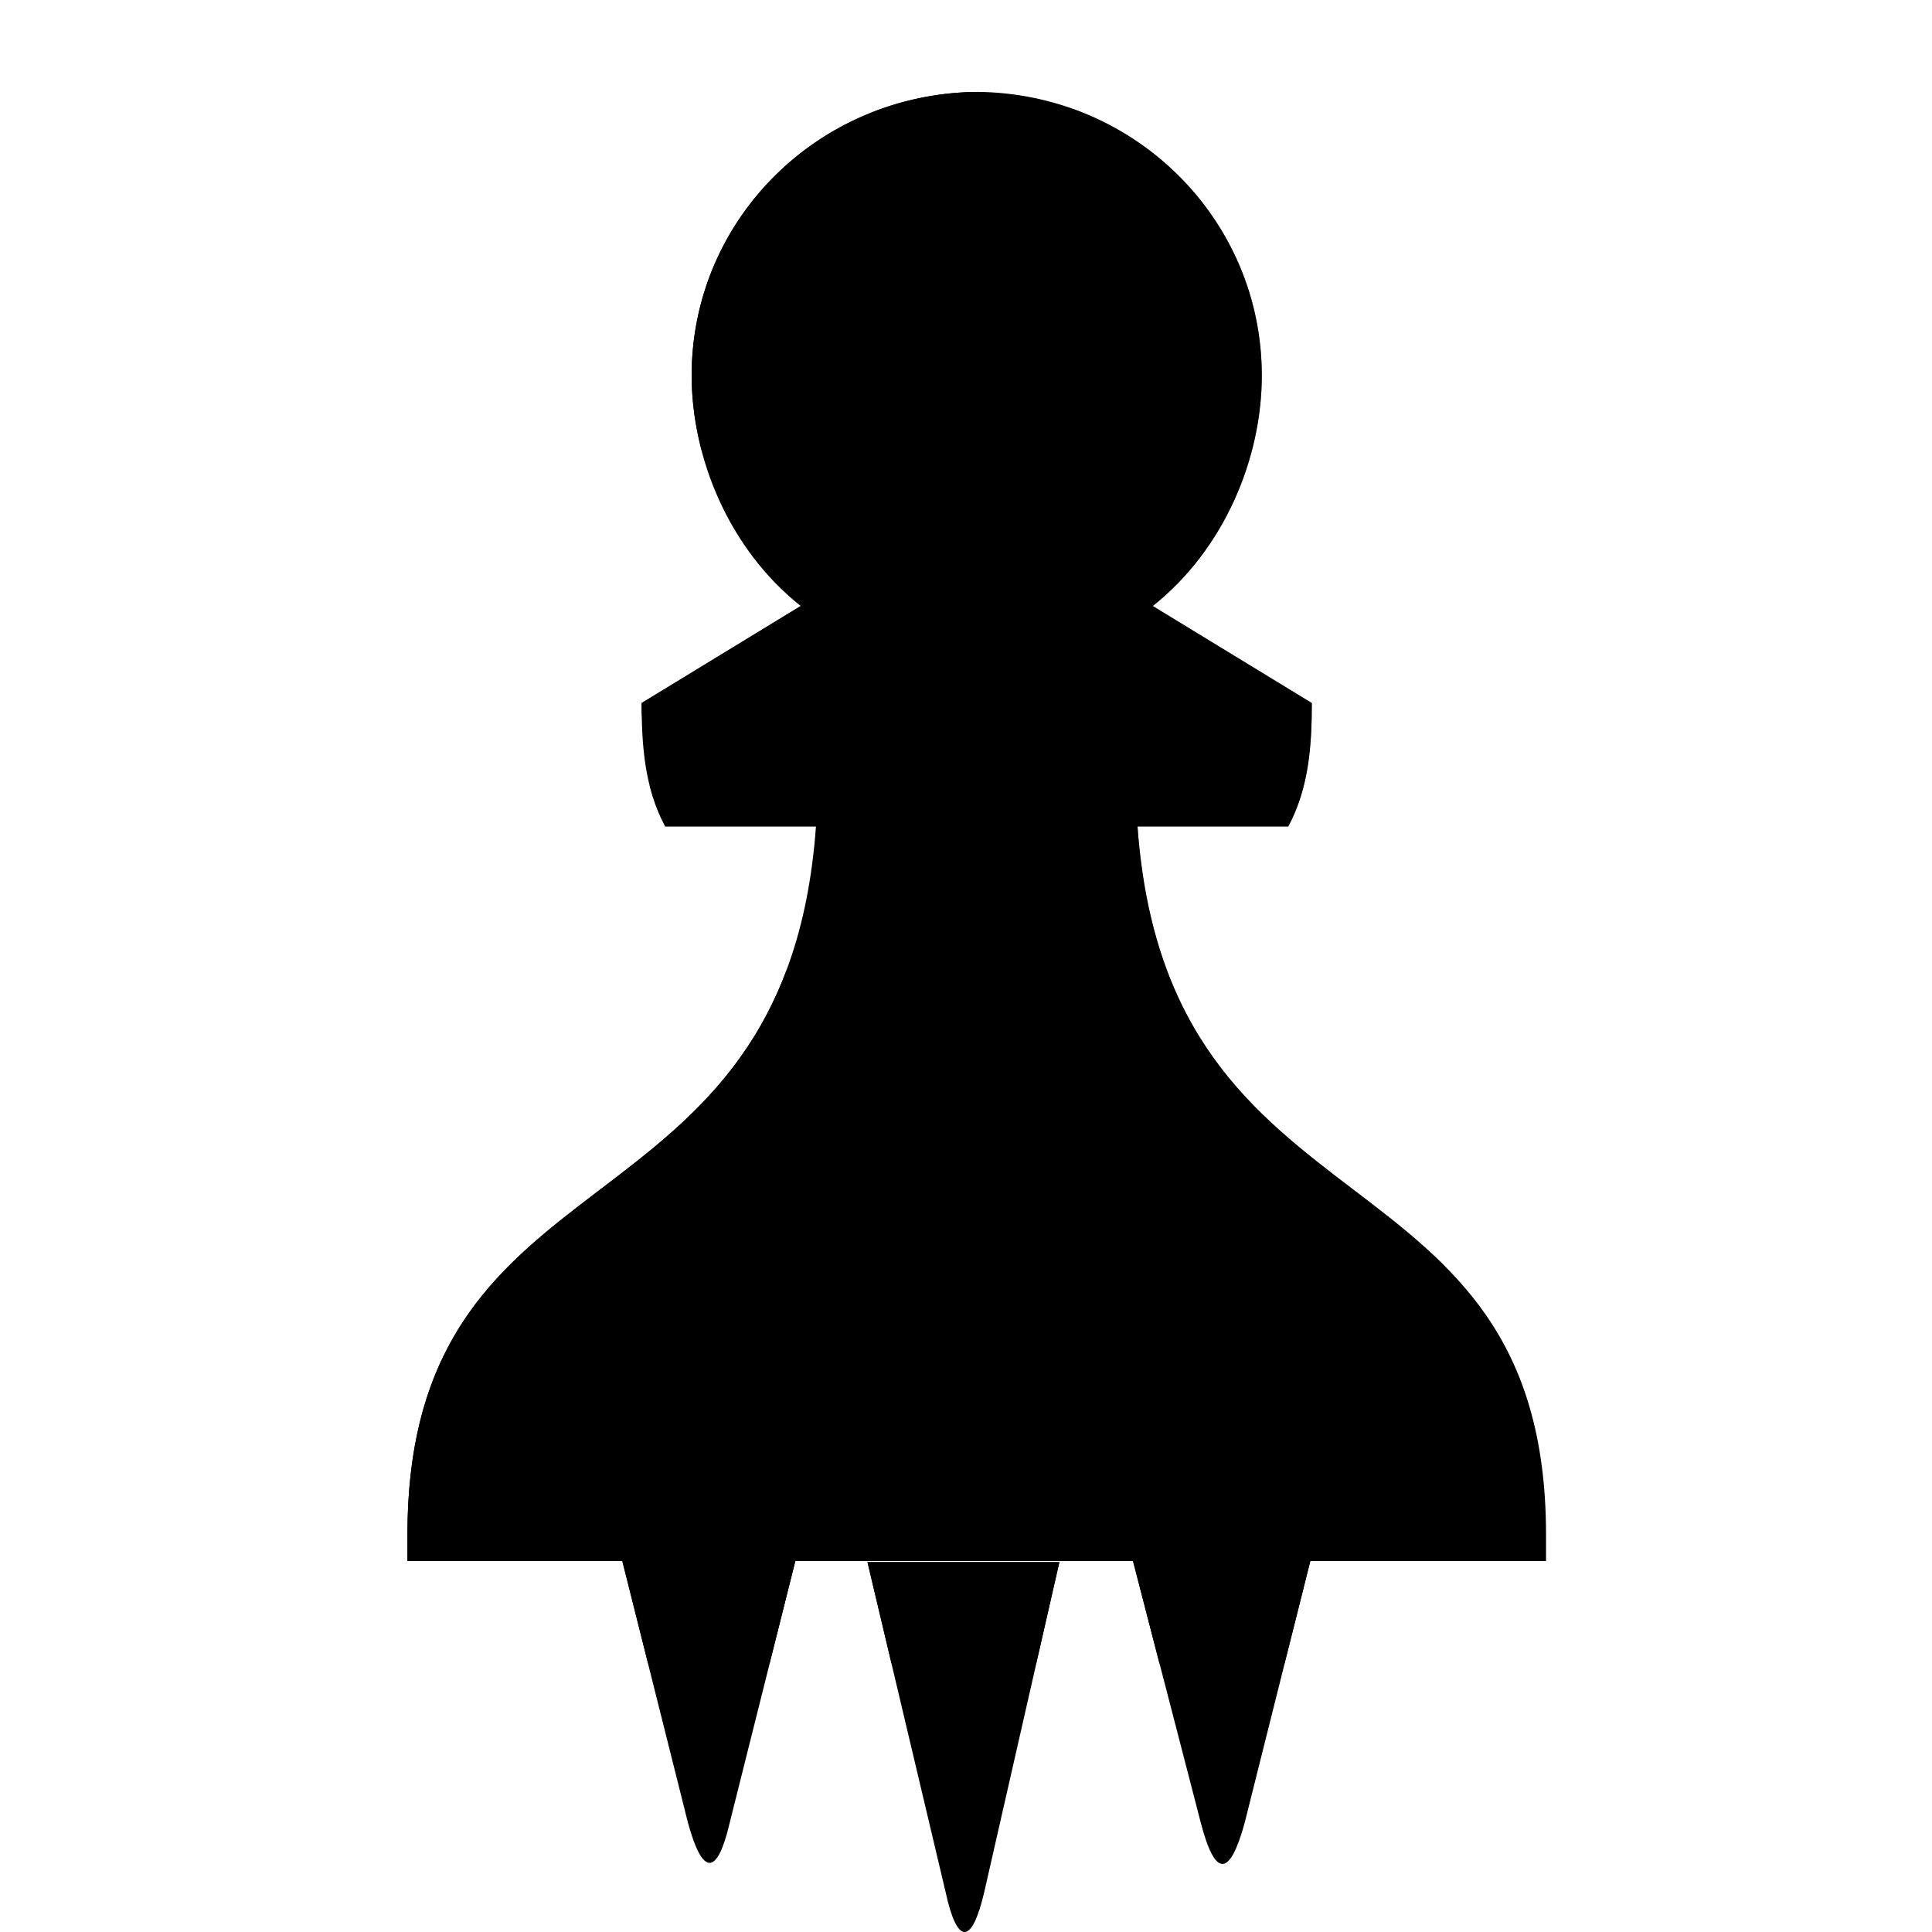
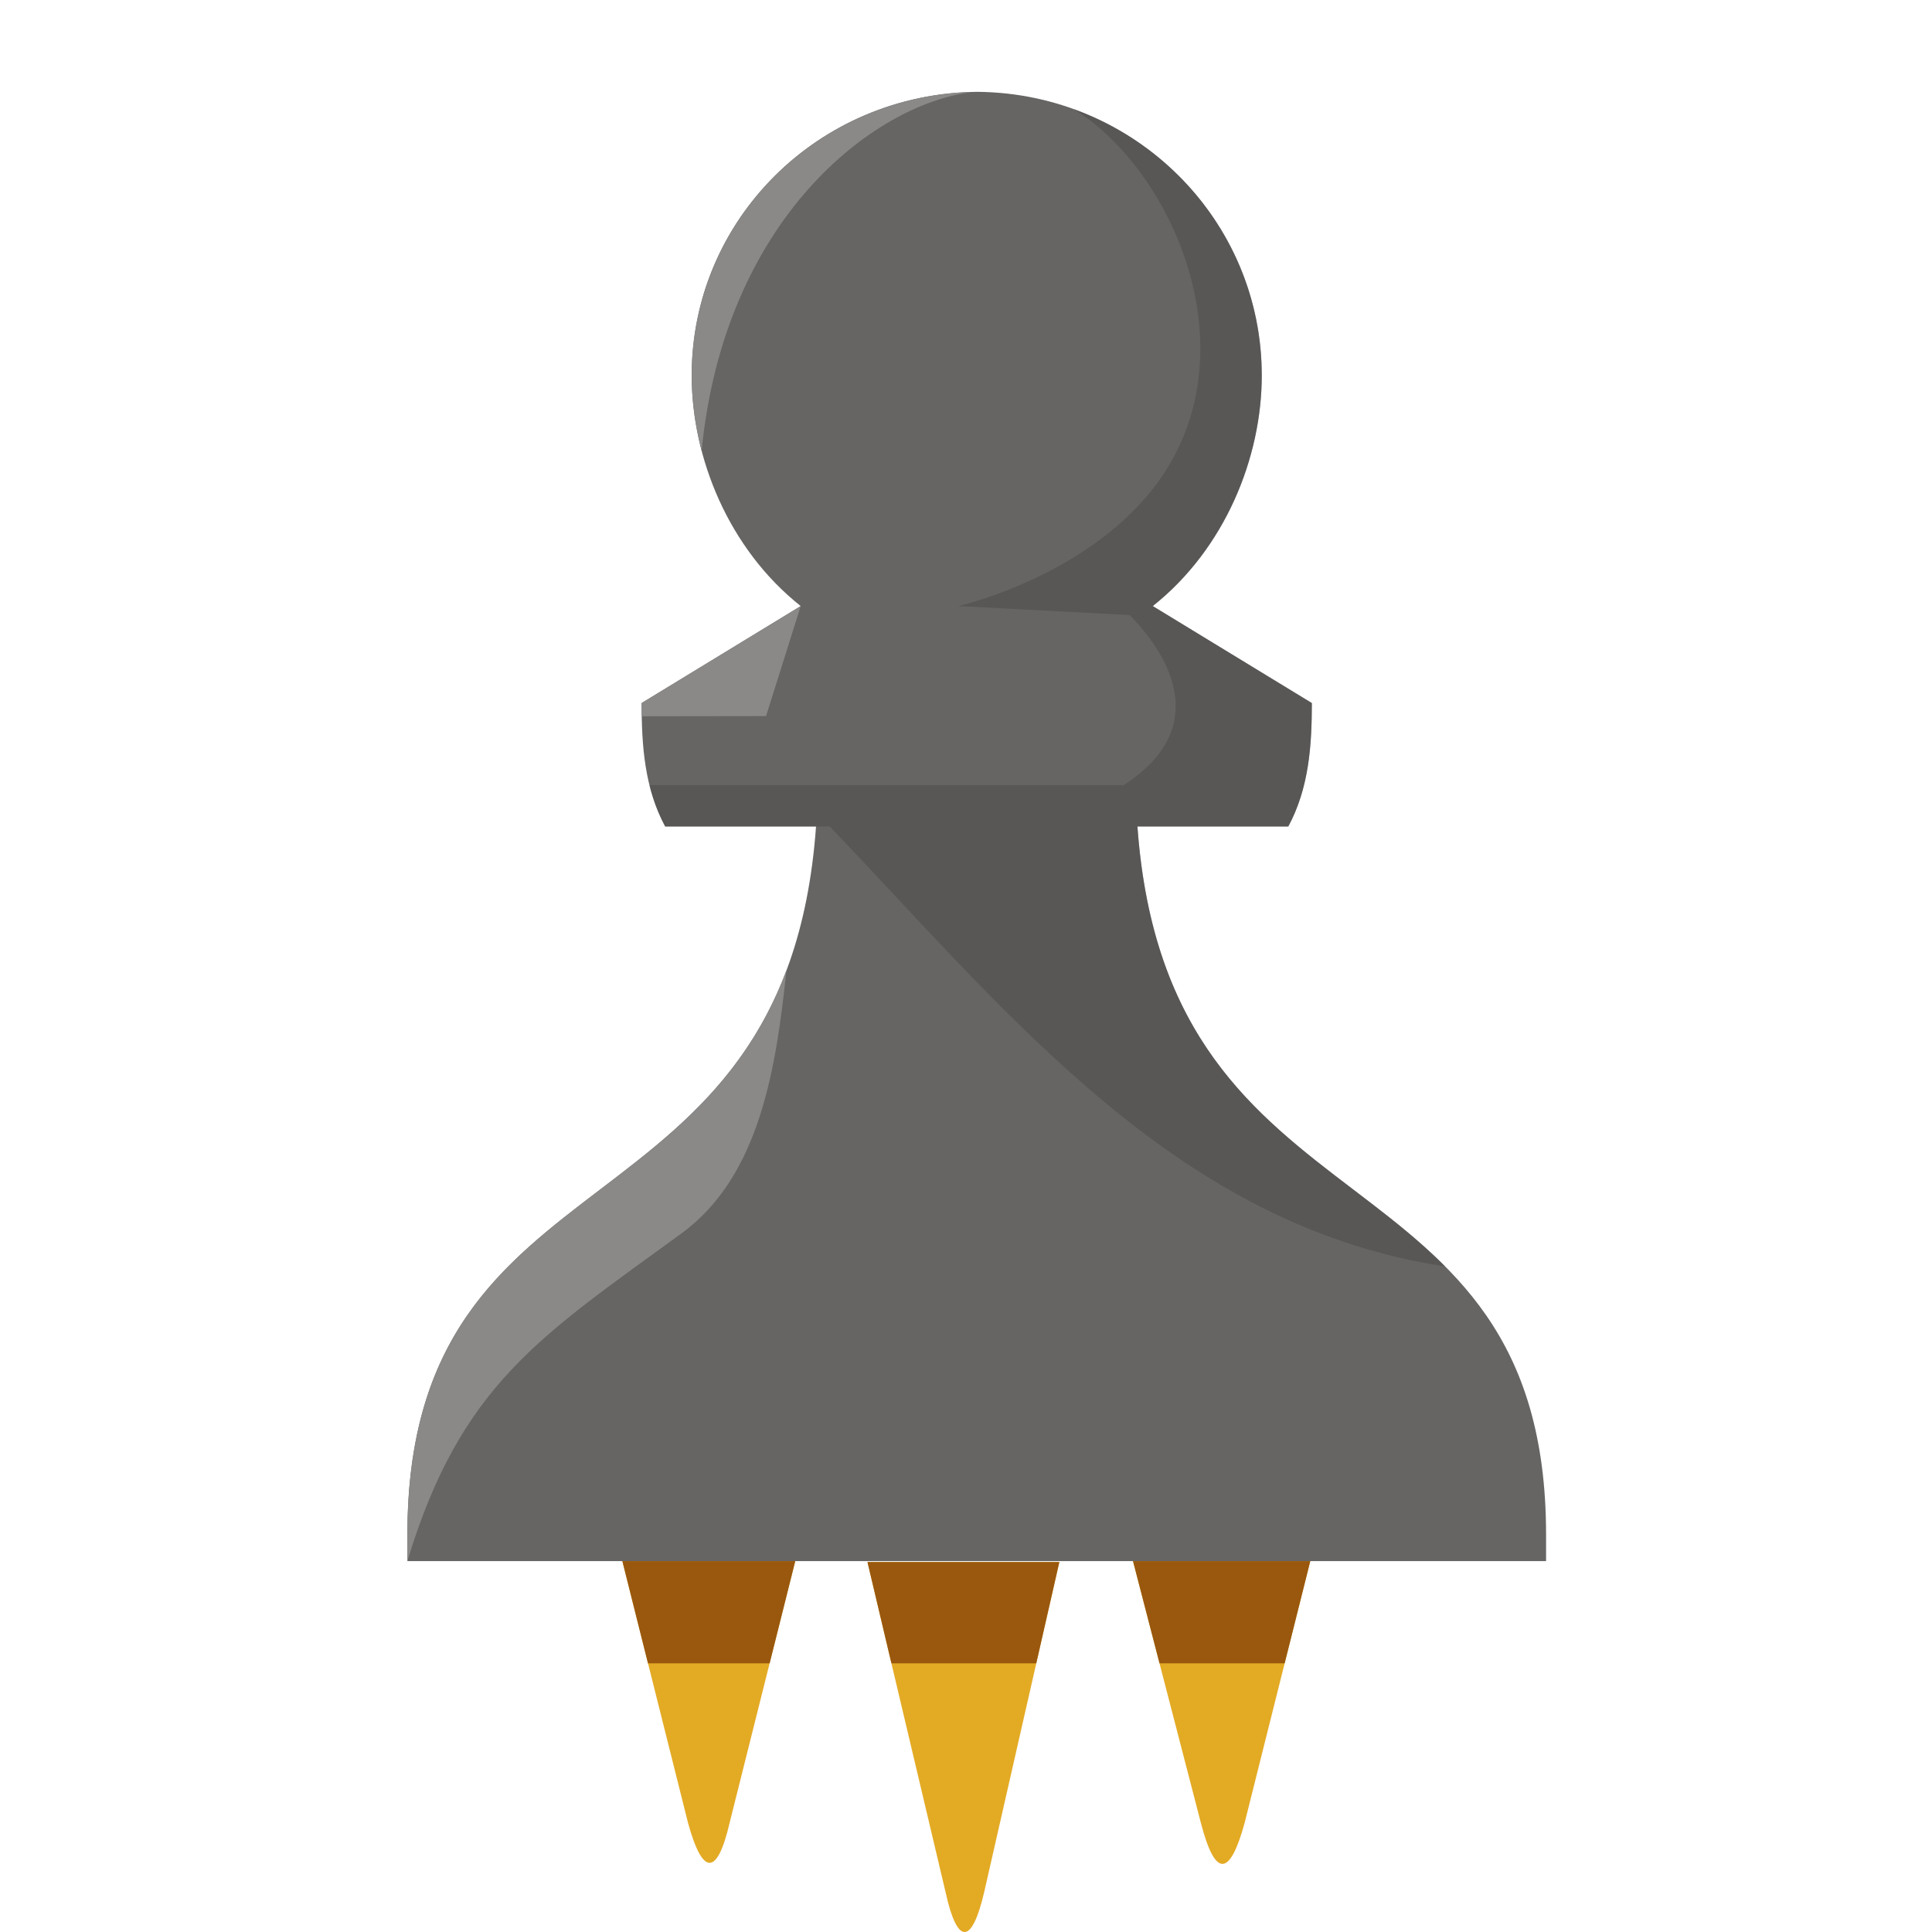
- <svg xmlns="http://www.w3.org/2000/svg" viewBox="0 0 90 90">
-   <path d="M72.02,72.72L72.02,71.49C72.02,53.01,54.4,58.08,52.99,38.5L60.01,38.5C60.97,36.72,61.11,34.74,61.11,32.75L53.7,28.23C57.06,25.56,58.78,21.32,58.78,17.49C58.78,10.23,52.88,4.35,45.53,4.28C38.12,4.35,32.22,10.23,32.22,17.49C32.22,21.32,33.94,25.56,37.3,28.23L29.89,32.75C29.89,34.74,30.03,36.72,30.99,38.5L38.01,38.5C36.6,58.08,18.98,53.01,18.98,71.49L18.98,72.72Z" fill="currentColor" />
-   <path d="M58.78,17.49C58.78,21.32,57.06,25.56,53.7,28.23L61.11,32.75C61.11,34.5,61,36.25,60.32,37.86L60.32,37.86C60.3,37.9,60.29,37.94,60.27,37.98C60.24,38.04,60.21,38.11,60.18,38.18C60.13,38.29,60.07,38.39,60.01,38.5L52.99,38.5C53.92,51.49,61.99,53.63,67.32,59C55.57,57.21,47.99,48.43,40.21,40.15L38.66,38.5L30.99,38.5C30.65,37.88,30.42,37.24,30.26,36.58L52.34,36.58C56.91,33.62,53.85,29.89,52.62,28.65L44.64,28.23C44.67,28.23,50.85,26.83,54.03,22.34C58.27,16.32,54.67,7.98,50.03,5.09C55.14,6.95,58.78,11.79,58.78,17.49Z" fill="currentColor" opacity="0.5" />
-   <path d="M31.75,57.45C25.21,62.23,21.48,64.47,18.98,72.72L18.98,71.49C18.98,55.5,32.16,57.14,36.64,45.2C36.15,49.72,35.41,54.77,31.75,57.45Z" fill="currentColor" />
-   <path d="M29.9,33.37C29.89,33.16,29.89,32.96,29.89,32.75L37.3,28.23L35.69,33.36Z" fill="currentColor" />
-   <path d="M32.69,21C32.38,19.83,32.22,18.64,32.22,17.49C32.22,10.43,37.8,4.67,44.93,4.3C44.99,4.3,45.04,4.29,45.1,4.29L45.27,4.29C40.71,4.85,33.74,10.19,32.69,21Z" fill="currentColor" />
-   <path d="M40.41,72.77L49.35,72.77L45.85,88.14C45.27,90.62,44.59,90.62,44.05,88.14Z" fill="currentColor" />
-   <path d="M32.05,84.92L28.99,72.72L37.05,72.72L33.99,84.92C33.41,87.4,32.73,87.4,32.05,84.92Z" fill="currentColor" />
-   <path d="M55.94,84.92L52.78,72.72L61.04,72.72L57.98,84.92C57.3,87.4,56.62,87.53,55.94,84.92Z" fill="currentColor" />
-   <path d="M37.05,72.72L28.99,72.72L30.19,77.49L35.85,77.49Z" fill="currentColor" />
-   <path d="M61.04,72.72L52.78,72.72L54.01,77.49L59.84,77.49Z" fill="currentColor" />
-   <path d="M49.35,72.77L40.41,72.77L41.53,77.49L48.27,77.49Z" fill="currentColor" />
+ <svg xmlns="http://www.w3.org/2000/svg" width="90" height="90" viewBox="0 0 90 90" fill="none">
+   <path d="M18.978 72.722H72.022V71.49C72.022 53.01 54.395 58.075 52.986 38.5H60.014C60.974 36.721 61.111 34.736 61.111 32.751L53.7 28.233C57.063 25.564 58.778 21.32 58.778 17.488C58.778 10.232 52.877 4.346 45.534 4.278C38.123 4.346 32.222 10.232 32.222 17.488C32.222 21.32 33.937 25.564 37.3 28.233L29.889 32.751C29.889 34.736 30.026 36.721 30.987 38.5H38.014C36.605 58.075 18.978 53.01 18.978 71.49V72.722Z" fill="#666564" />
+   <path opacity="0.5" d="M50.032 5.088C55.144 6.946 58.778 11.795 58.778 17.487C58.778 21.32 57.062 25.564 53.7 28.233L61.111 32.751C61.111 34.501 61.004 36.25 60.32 37.859H60.321C60.304 37.898 60.286 37.937 60.268 37.976C60.238 38.043 60.209 38.111 60.176 38.179C60.125 38.286 60.071 38.394 60.013 38.5H52.986C53.921 51.486 61.992 53.63 67.32 58.996C55.572 57.214 47.988 48.433 40.214 40.148L38.655 38.5H30.986C30.652 37.881 30.419 37.236 30.256 36.575H52.344C56.91 33.623 53.85 29.89 52.624 28.652L44.644 28.233C44.667 28.228 50.852 26.827 54.028 22.336C58.27 16.323 54.671 7.984 50.032 5.088Z" fill="#4B4847" />
+   <path d="M36.637 45.197C36.153 49.722 35.415 54.771 31.75 57.453C25.214 62.226 21.475 64.467 18.977 72.722V71.49C18.978 55.505 32.164 57.135 36.637 45.197ZM35.685 33.358L29.895 33.366C29.892 33.161 29.889 32.955 29.889 32.751L37.3 28.234L35.685 33.358ZM45.266 4.294C40.708 4.849 33.738 10.188 32.685 20.998C32.378 19.826 32.222 18.639 32.222 17.488C32.222 10.432 37.804 4.672 44.928 4.298C44.986 4.297 45.044 4.295 45.102 4.294H45.266Z" fill="#8B8987" />
+   <path d="M44.047 88.138L40.41 72.766H49.348L45.848 88.138C45.27 90.621 44.59 90.621 44.047 88.138ZM33.988 84.916C33.41 87.398 32.73 87.398 32.051 84.916L28.992 72.722H37.046L33.988 84.916ZM57.98 84.916C57.3 87.398 56.62 87.529 55.941 84.916L52.78 72.722H61.038L57.98 84.916Z" fill="#E3AA24" />
+   <path d="M35.852 77.485L37.046 72.723H28.992L30.186 77.485H35.852ZM59.844 77.485L61.038 72.723H52.78L54.015 77.485H59.844ZM48.273 77.485L49.348 72.766H40.41L41.526 77.485H48.273Z" fill="#99580E" />
</svg>
